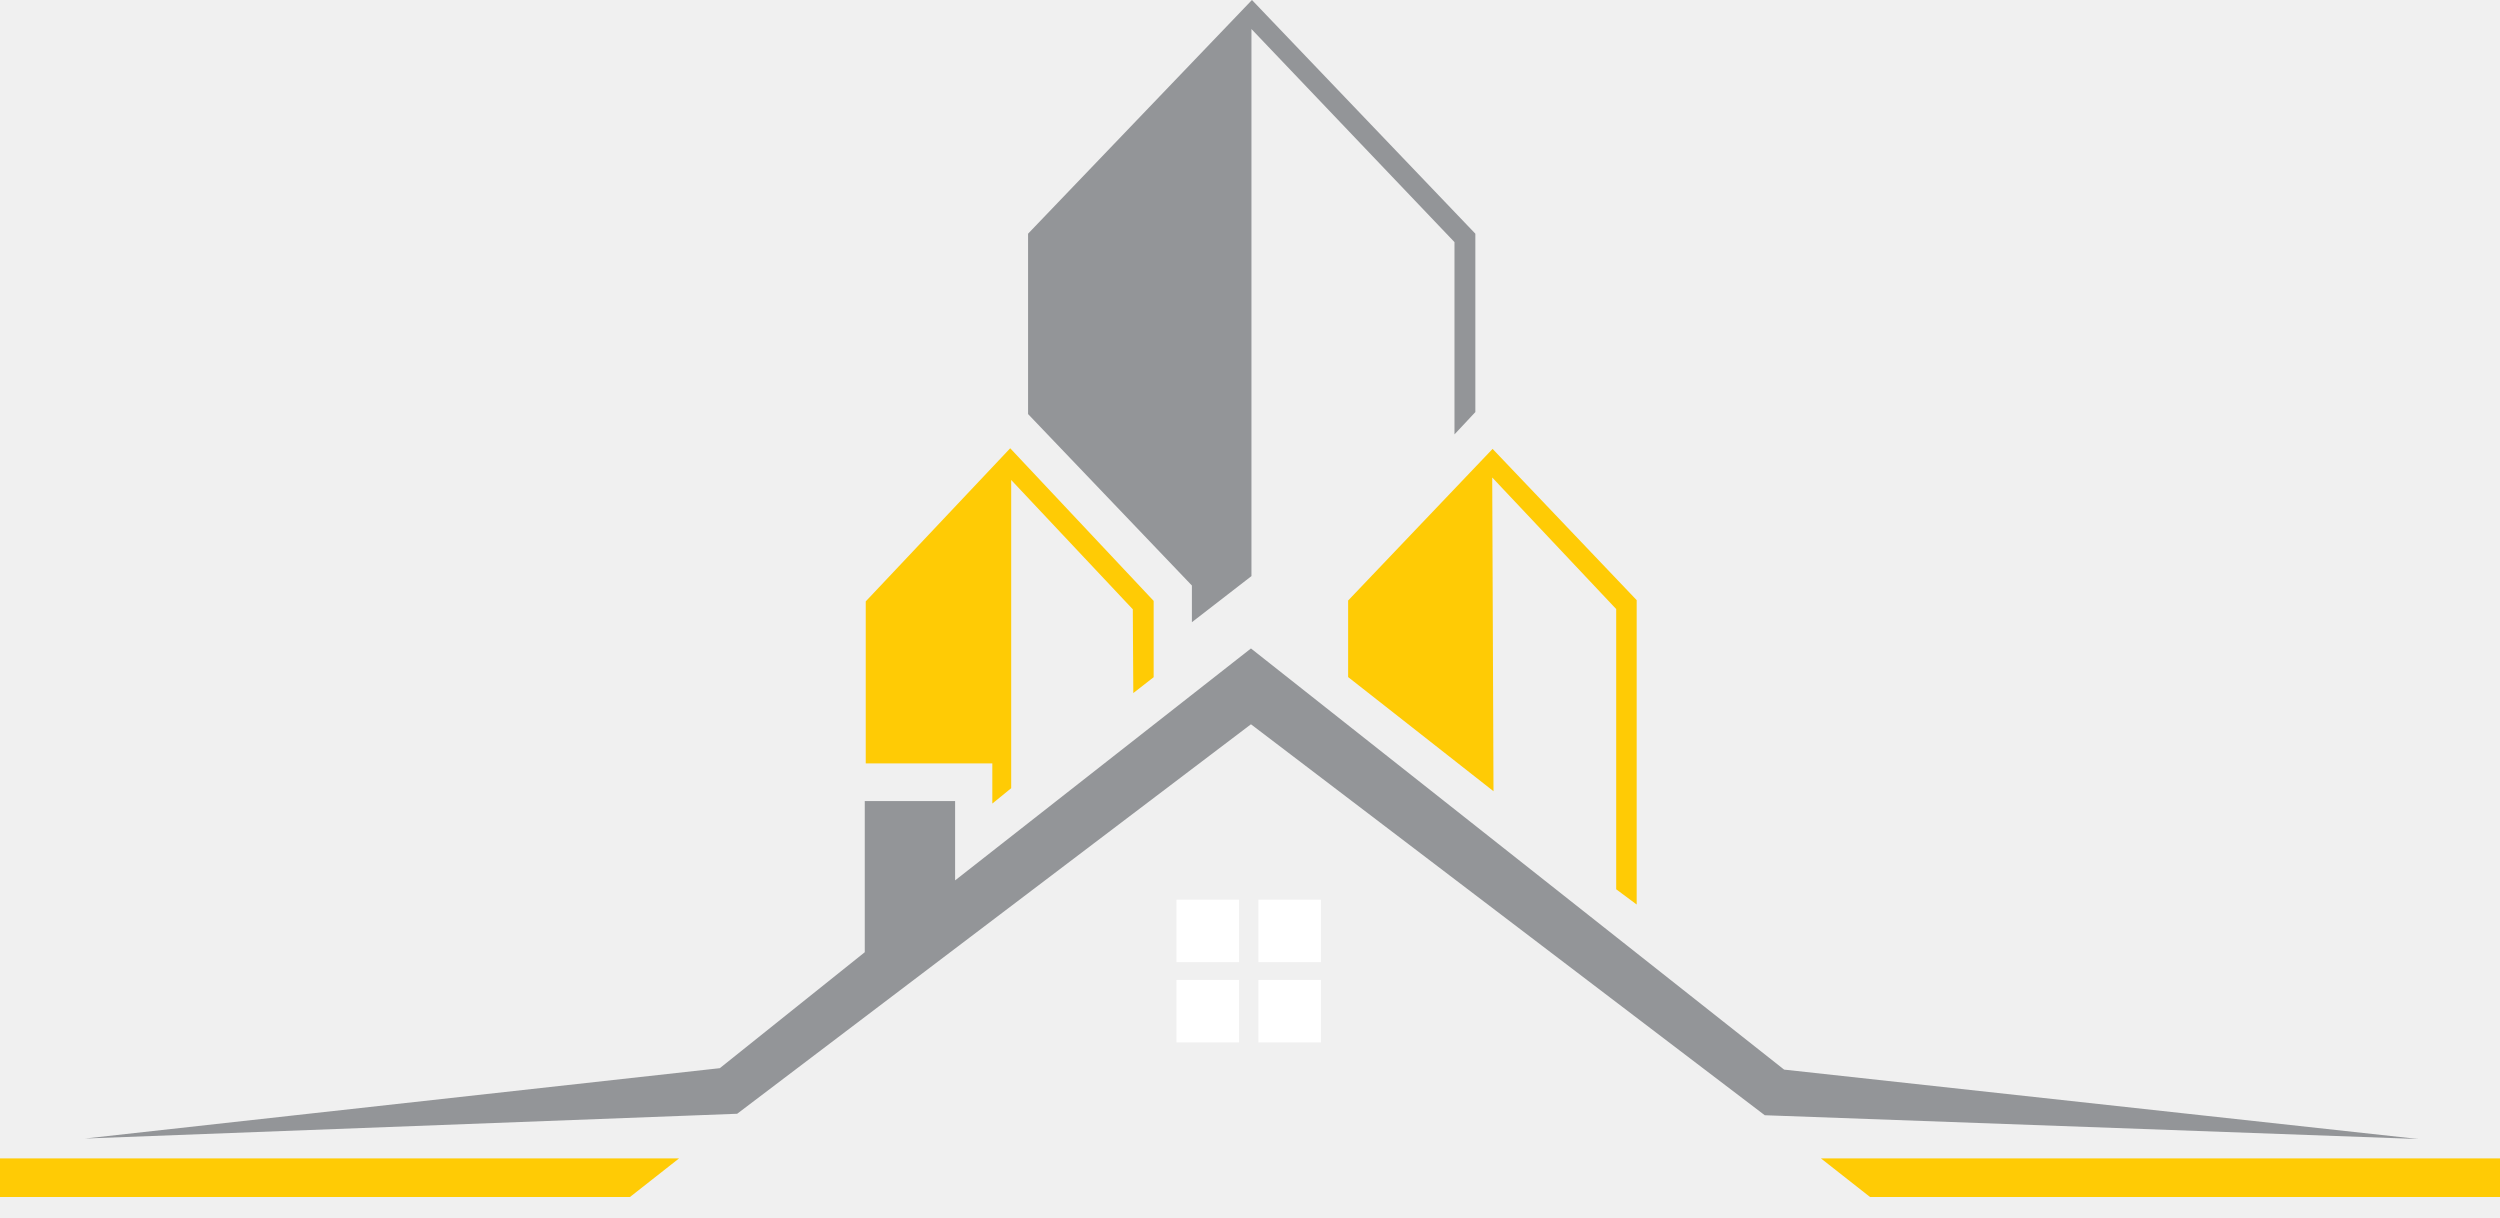
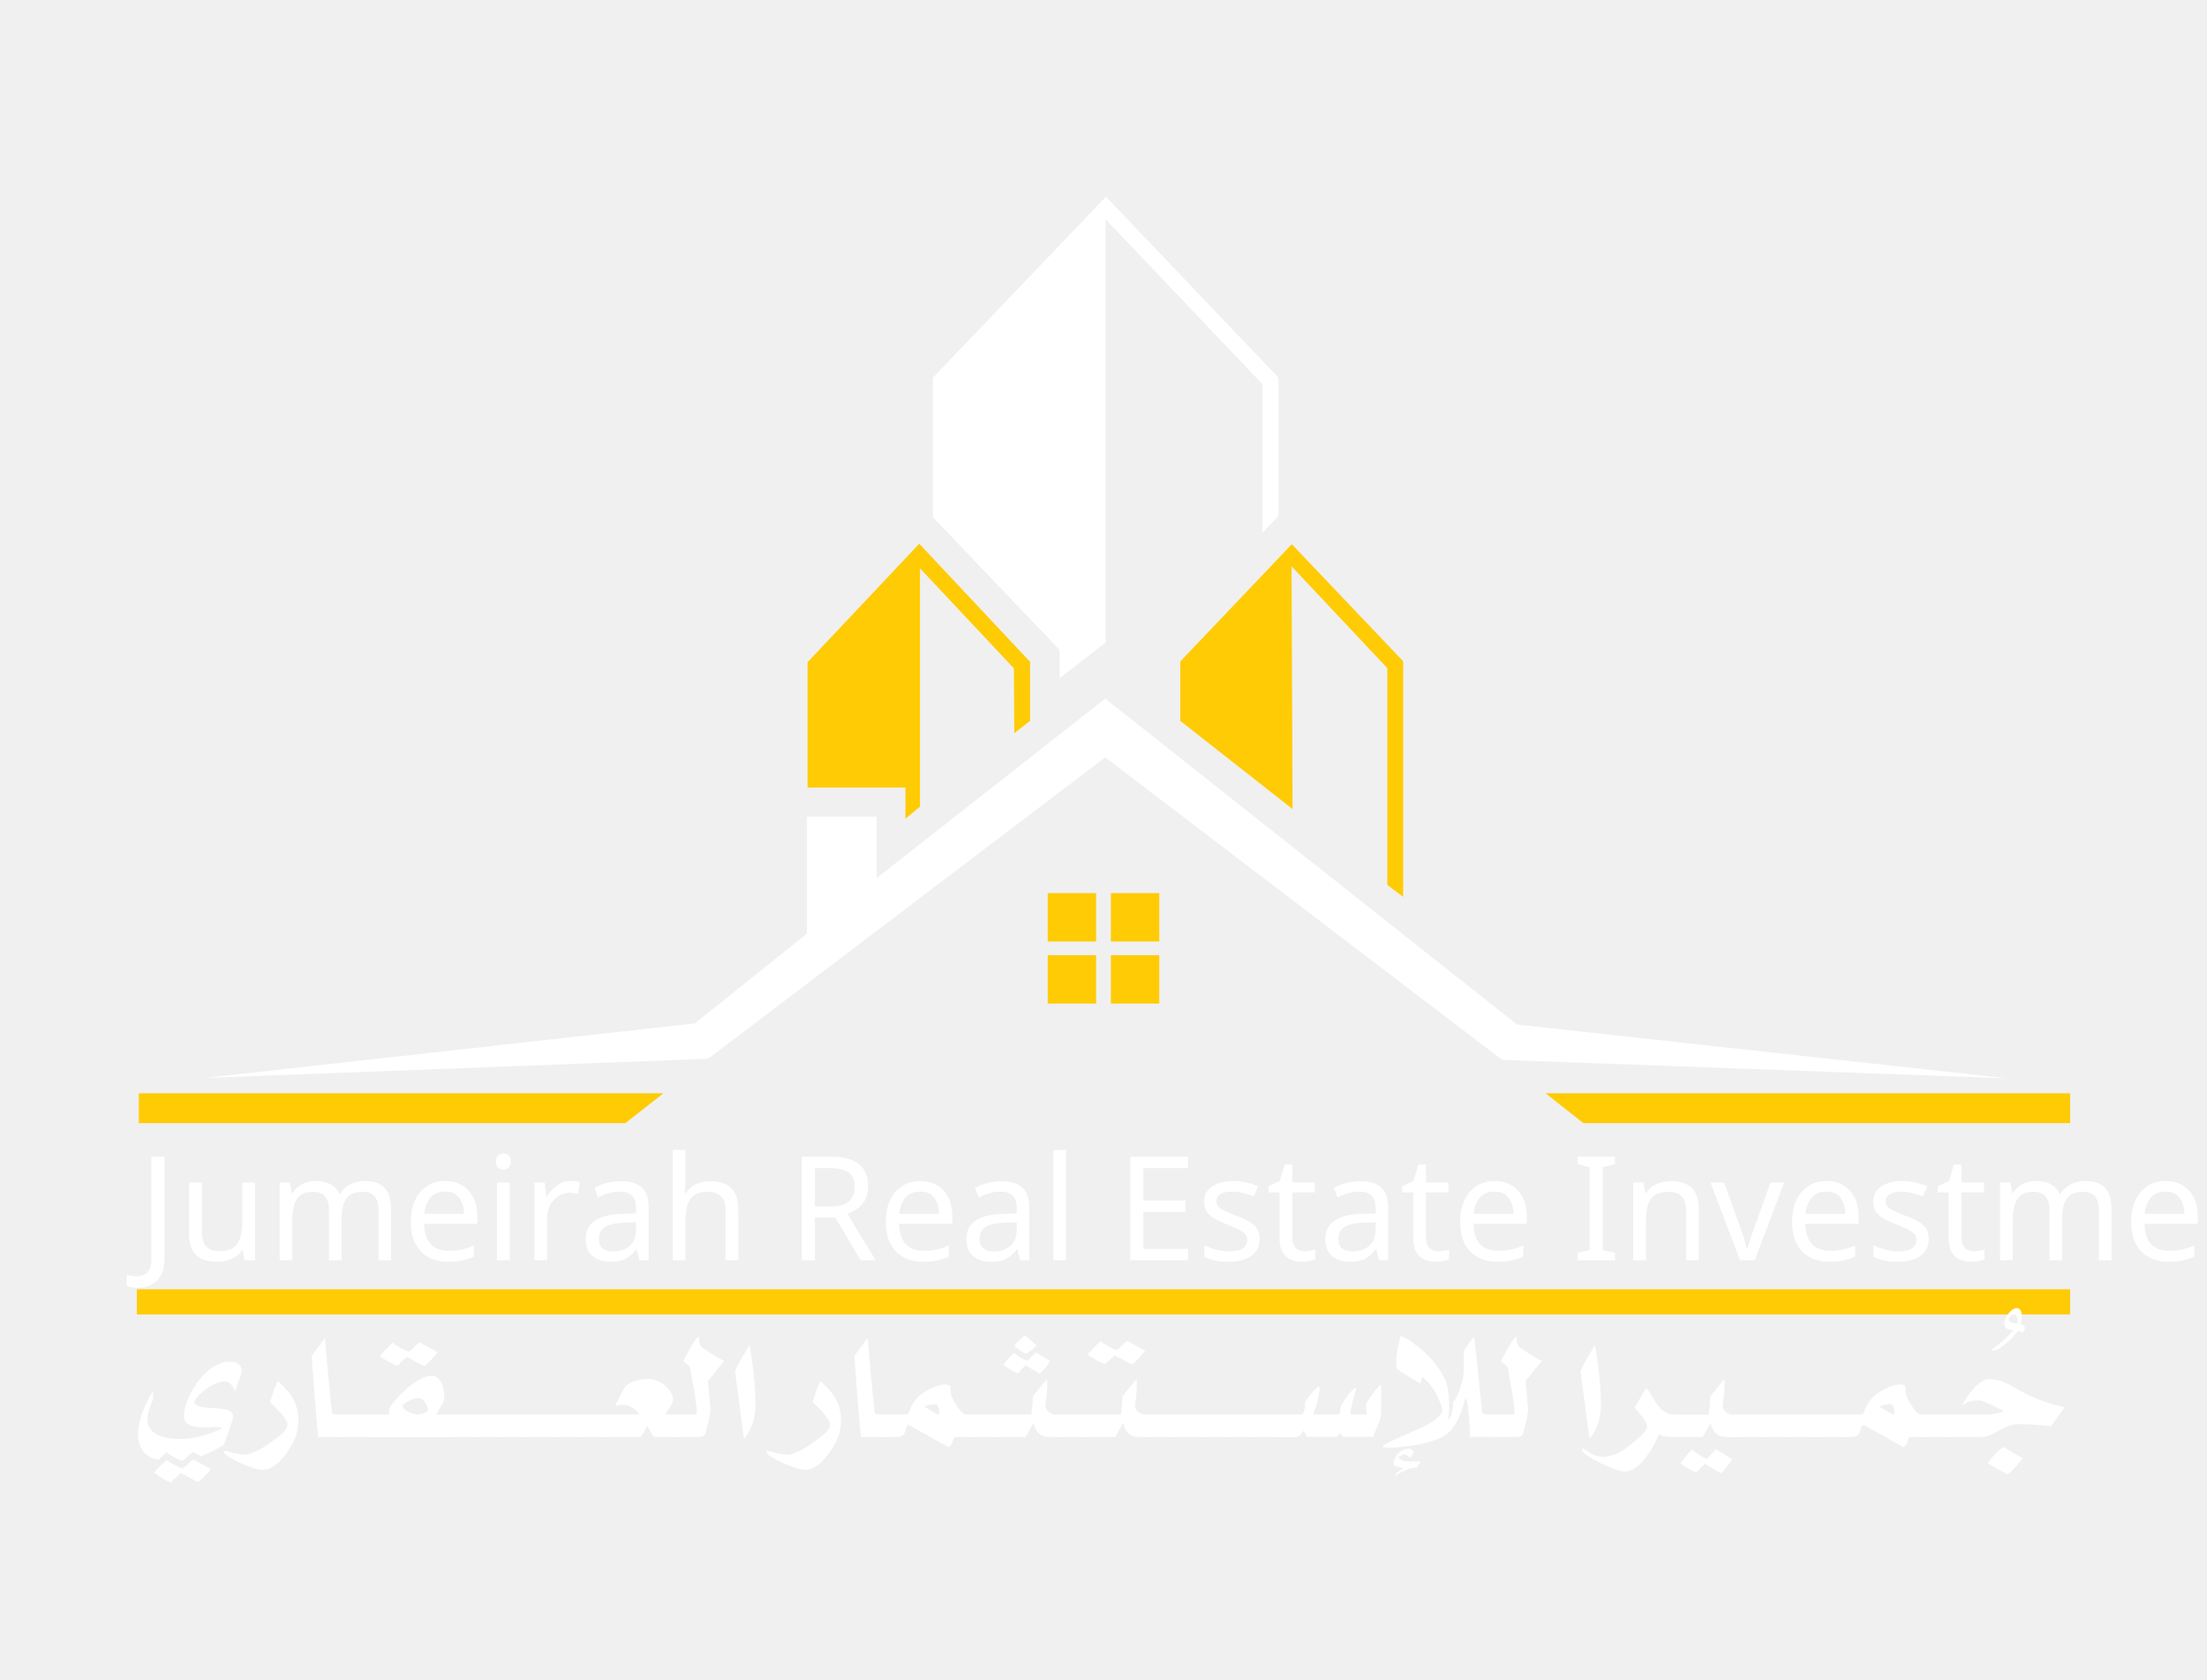
- <svg xmlns="http://www.w3.org/2000/svg" width="115" height="56" viewBox="0 0 115 56" fill="none">
-   <path d="M56.996 41.386H54.119V44.258H56.996V41.386Z" fill="white" />
-   <path d="M60.764 41.386H57.887V44.258H60.764V41.386Z" fill="white" />
-   <path d="M56.996 45.078H54.119V47.951H56.996V45.078Z" fill="white" />
-   <path d="M60.764 45.078H57.887V47.951H60.764V45.078Z" fill="white" />
-   <path d="M28.978 55.062H0V53.285H31.238L28.978 55.062Z" fill="#FFCB05" />
-   <path d="M86.022 55.062H115V53.285H83.761L86.022 55.062Z" fill="#FFCB05" />
-   <path d="M57.544 29.829L43.935 40.497V36.85H39.779V43.802L33.111 49.136L3.905 52.373L33.91 51.233L57.544 33.317L81.179 51.301L111.252 52.395L82.069 49.202" fill="#939598" />
-   <path d="M52.132 31.881L53.068 31.151V27.641L46.469 20.62L39.824 27.664V35.117H45.647V36.964L46.515 36.257V22.079L52.109 28.028L52.132 31.881Z" fill="#FFCB05" />
-   <path d="M54.827 28.621V26.934L47.291 19.047V10.75L57.59 0L67.866 10.75V18.956L66.906 19.982V11.137L57.567 1.336V26.501L54.827 28.621Z" fill="#939598" />
-   <path d="M68.642 21.965L74.345 28.017V40.907L75.287 41.608V27.607L68.659 20.649L62.014 27.624V31.145L68.701 36.396" fill="#FFCB05" />
+ <svg xmlns="http://www.w3.org/2000/svg" id="Layer_1" version="1.1" viewBox="0 0 178.84 136.07">
+   <defs>
+     <style>
+       .st0 {
+         font-family: Impact, Impact;
+         font-size: 11.75px;
+       }
+ 
+       .st0, .st1 {
+         fill: #fff;
+       }
+ 
+       .st2 {
+         fill: #ffcb05;
+       }
+     </style>
+   </defs>
+   <rect class="st2" x="84.9" y="72.37" width="3.92" height="3.92" />
+   <rect class="st2" x="90.02" y="72.37" width="3.92" height="3.92" />
+   <rect class="st2" x="84.9" y="77.4" width="3.92" height="3.92" />
+   <rect class="st2" x="90.02" y="77.4" width="3.92" height="3.92" />
+   <polygon class="st2" points="50.68 91.01 11.25 91.01 11.25 88.59 53.76 88.59 50.68 91.01" />
+   <polygon class="st2" points="128.31 91.01 167.75 91.01 167.75 88.59 125.24 88.59 128.31 91.01" />
+   <polyline class="st1" points="89.56 56.61 71.04 71.15 71.04 66.18 65.38 66.18 65.38 75.66 56.31 82.93 16.56 87.35 57.39 85.79 89.56 61.37 121.72 85.88 162.65 87.38 122.93 83.02" />
+   <polygon class="st2" points="82.19 59.41 83.47 58.41 83.47 53.63 74.49 44.06 65.44 53.66 65.44 63.82 73.37 63.82 73.37 66.34 74.55 65.37 74.55 46.05 82.16 54.16 82.19 59.41" />
+   <polygon class="st1" points="85.86 54.96 85.86 52.66 75.6 41.91 75.6 30.6 89.62 15.94 103.6 30.6 103.6 41.79 102.3 43.19 102.3 31.13 89.59 17.77 89.59 52.07 85.86 54.96" />
+   <polyline class="st2" points="104.66 45.89 112.42 54.14 112.42 71.71 113.7 72.67 113.7 53.58 104.68 44.1 95.64 53.6 95.64 58.41 104.74 65.56" />
+   <rect class="st2" x="11.09" y="104.47" width="156.66" height="2.04" />
+   <text class="st0" transform="translate(11.19 102.12)">
+     <tspan x="0" y="0">Jumeirah Real Estate Investment</tspan>
+   </text>
+   <g>
+     <path class="st1" d="M19.45,111.61s-.6,1.54-.39,1.22c0,0-.21-.88-.84-.88-1,0-2.2,1.06-2.47,1.58,0,1.03,3.44.05,3.11,1.41-.16.68-.72,2.1-.72,2.1-.19.19-.97.62-1.87.96l-.64-.34c-.21.13-.75.71-.88.71-.17,0-1.05-.48-1.27-.71-.23.31-.05.05-.6.6-.85.01-1.7-.78-1.7-2.02,0-1.67,1.21-3.51,1.21-3.51l.03.64s-.47.92-.47,1.65c-.01,1.14,1.19,1.58,2.6,1.58,1.64,0,2.87-.62,3.42-.83,0-.48-3.07.54-3.07-1.07,0-1.23,1.58-4.36,3.74-4.36,1.37,0,.81,1.27.81,1.27h-.01ZM16.03,120.07c-.07,0-1.38-.72-1.38-.71-.05.07-.79.7-.79.76-.41-.09-1.24-.66-1.37-.82,1.04-1.11.73-.68,1.03-1,.2.19,1.08.68,1.27.67.13,0,.67-.59.87-.71l1.43.78c-.33.42-.92,1.03-1.05,1.03Z" />
+     <path class="st1" d="M21.32,119.11c-.87,0-3.18-1.11-3.18-1.43,0-.35.63.19,1.79.19.27,0,1.24-.4,1.99-.98.61-.47,1.37-.92,1.37-1.47s-1.41-1.78-1.41-1.81c0,0,.45-1.49.65-1.7.55.58,2.12,1.71,1.51,4.24-.2.86-1.5,2.96-2.72,2.96Z" />
+     <path class="st1" d="M25.8,116.44c-.08-.09-.55-6.55-.55-6.55.27-.4.96-1.3,1.08-1.46,0,0,.52,6.05.59,6.11.04.04.32.08.73.08h.33v1.82h-2.19Z" />
+     <path class="st1" d="M27.76,116.44v-1.82h2.4v1.82h-2.4Z" />
+     <path class="st1" d="M29.9,116.44v-1.82h1.62c.04-.25-.04-.47.21-.8.36-.46,1.98-2.36,3.31-2.34.85,0,1.15,1.71.83,2.25,0,0-.39.63-.53.9h1.2v1.82h-6.63ZM34.4,110.7c-.08,0-1.39-.74-1.43-.75-.05.05-.72.63-.73.72-.47-.12-1.32-.66-1.47-.78,1.08-1.21.76-.75,1.05-1.1.2.2,1.09.72,1.3.72.15,0,.67-.62.88-.74l1.46.8c-.35.43-.95,1.11-1.05,1.11ZM33.85,113.28c-.24,0-1.23.39-1.21.66-.03.29.71.67,1.15.67.64.01.87-.27.87-.31.01-.28-.2-1-.8-1.02Z" />
+     <path class="st1" d="M36.16,116.44v-1.82h2.4v1.82h-2.4Z" />
+     <path class="st1" d="M38.29,116.44v-1.82h2.4v1.82h-2.4Z" />
+     <path class="st1" d="M40.43,116.44v-1.82h2.4v1.82h-2.4Z" />
+     <path class="st1" d="M42.56,116.44v-1.82h2.4v1.82h-2.4Z" />
+     <path class="st1" d="M44.7,116.44v-1.82h2.4v1.82h-2.4Z" />
+     <path class="st1" d="M46.83,116.44v-1.82h2.4v1.82h-2.4Z" />
+     <path class="st1" d="M52.97,116.44c-.15-.23-.31-.56-.51-.9-.16.27-.32.6-.56.9h-2.94v-1.82h2.83c-.15-.27-.64-.79-1.32-.79-.25,0-.43.04-.61.08,0-.07.53-1.11.83-1.59.03-.07.8-.58,1.74-.58,1.44,0,2.11,1.22,2.11,1.65,0,.48-.53.91-.59,1.23h1.08v1.82h-2.06Z" />
+     <path class="st1" d="M57.37,111.86c0,.29.2,2.28.2,2.28,0,.6-.37,1.83-.41,2.03-.04.24-.44.29-.61.27h-1.88v-1.82h1.75c.23-.08-.47-3.51-.52-3.88,0,0-.49-.36-.53-.46.15-.28.99-1.94,1.23-1.95.07,0-.01.64.31.87.65.46,1.64,1.06,1.78,1.06,0,0-1.13,1.39-1.29,1.61Z" />
+     <path class="st1" d="M60.29,116.59l-.72-5.42c0-.28,1.05-2.01,1.17-2.17,0,0,.47,2.53.48,4.74.01,1.67-.64,2.49-.93,2.85Z" />
+     <path class="st1" d="M65.29,119.11c-.87,0-3.18-1.11-3.18-1.43,0-.35.63.19,1.79.19.27,0,1.24-.4,1.99-.98.61-.47,1.37-.92,1.37-1.47s-1.41-1.78-1.41-1.81c0,0,.45-1.49.65-1.7.55.58,2.12,1.71,1.51,4.24-.2.86-1.5,2.96-2.72,2.96Z" />
+     <path class="st1" d="M69.78,116.44c-.08-.09-.55-6.55-.55-6.55.27-.4.96-1.3,1.08-1.46,0,0,.52,6.05.59,6.11.04.04.32.08.73.08h.33v1.82h-2.19Z" />
+     <path class="st1" d="M77.44,116.44c-.29,0-.17.7-.59.82l-3.23-1.81c-.4.21-.01.99-1,.99h-.88v-1.82s1.2-.01,1.66,0c.36,0,.17-.36.73-1.12.51-.71,1.82-1.31,2.4-1.31.77,0,.37.37.57.92.15.43.8,1.51,1.16,1.51h.37v1.82h-1.2ZM75.78,113.79c-.39,0-.71.07-.85.2,0,0,.28.19.45.28.23.13.65.39.73.34.03-.17-.01-.82-.33-.82Z" />
+     <path class="st1" d="M78.41,116.44v-1.82h2.4v1.82h-2.4Z" />
+     <path class="st1" d="M84.98,116.44c-.99,0-1.17-.92-1.23-1.14-.13.23-.51.92-.64,1.14h-2.56v-1.82h3c.12-.25.15-1.46.15-1.46.03-.05,1.05-1.33,1.15-1.41,0,0,.07.75-.13,2.05-.08.48.41.82.83.82h.44v1.82h-1ZM84.26,111.3c-.07,0-1.13-.66-1.19-.68-.01.07-.56.59-.57.67-.37-.12-1.07-.56-1.19-.71.87-1.08.61-.68.85-.96.15.16.89.63,1.07.63.09,0,.55-.56.71-.67l1.16.72c-.27.42-.76,1-.84,1ZM83.12,109.69c-.09,0-.92-.56-.92-.63,0-.12.77-.83.85-.83.05,0,.92.74.92.8,0,.12-.72.66-.85.66Z" />
+     <path class="st1" d="M85.67,116.44v-1.82h2.4v1.82h-2.4Z" />
+     <path class="st1" d="M92.24,116.44c-.99,0-1.17-.92-1.23-1.14-.13.23-.51.92-.64,1.14h-2.56v-1.82h3c.12-.25.15-1.46.15-1.46.03-.05,1.05-1.33,1.15-1.41,0,0,.07.75-.13,2.05-.08.48.41.82.83.82h.44v1.82h-1ZM91.76,110.56c-.08,0-1.4-.72-1.44-.75-.04.07-.72.64-.75.72-.44-.11-1.31-.64-1.44-.78,1.08-1.19.76-.75,1.05-1.08.2.2,1.09.72,1.29.72.13,0,.67-.63.87-.74l1.46.79c-.33.44-.95,1.11-1.04,1.11Z" />
+     <path class="st1" d="M92.92,116.44v-1.82h2.4v1.82h-2.4Z" />
+     <path class="st1" d="M95.06,116.44v-1.82h2.4v1.82h-2.4Z" />
+     <path class="st1" d="M97.19,116.44v-1.82h2.4v1.82h-2.4Z" />
+     <path class="st1" d="M99.33,116.44v-1.82h2.4v1.82h-2.4Z" />
+     <path class="st1" d="M101.46,116.44v-1.82h2.4v1.82h-2.4Z" />
+     <path class="st1" d="M105.85,116.44c-.05-.24-.17-.51-.19-.52-.16.21-.35.48-.56.52-.25.04-1.51,0-1.51,0v-1.82h1.95c.27-.48.2-.8.2-.98,0,0,.55-.91,1.13-1.3.13-.13.04.64-.13,1.27-.15.51-.32,1-.32,1h.68v1.82h-1.25Z" />
+     <path class="st1" d="M108.56,114.62s.04-.62.17-.83c.12-.21.89-1.37,1.2-1.37,0,0-.6,1.97-.48,2.2h1.31s-.08-.63-.07-.8c0-.17.85-1.39,1.23-1.62v1.99c-.01.91-.17,1.08-.19,1.08,0,0-.45,1.1-.45,1.16h-2.48s-.15-.28-.21-.28c-.05,0-.08.09-.28.28h-1.34v-1.82h1.59Z" />
+     <path class="st1" d="M114.77,118.95c-.68-.07-1.58.56-1.79.7.17-.36.35-.4.73-.67-.17-.09-.79-.12-.79-.35.01-.44.44-1.25,1.25-1.25.09,0,.39.15.39.33,0,0-.21.31-.29.43-.16-.11-.29-.29-.48-.29-.08,0-.32.13-.49.25.37.46.88.27,1.82.35-.07.13-.19.29-.35.5Z" />
+     <path class="st1" d="M119.13,116.44s-.09-2.76-.37-3.2c-.25.8-.59,2.48-1.83,3.17-1.6.88-4.89.99-4.89.83,0-.27,1.71-.87,3.52-1.74,0,0,1.25-.64,1.28-1.12.15-.08-.15-.78-.35-1.22-.31-.7-.92-1.34-1.21-1.58-.12.21-.08.29-.19.52-.03,0-1.88-1.1-1.91-1.22-.17-.86.28-2.54.32-2.62.51.15.89.47,1.37.84,1.04.79,1.79,1.79,2.19,2.58.28.58.39,1.45.37,2.4,0,.33-.03.66-.08.88.21.11.4-.75.4-1.33.35-.39.61-1.16.77-1.82.21-.9,0-2.12.15-2.4.15-.28.69-1.07.79-1.07.03,0,.6,5.69.6,5.69.05.47-.09.58.69.58h.33v1.82h-1.98Z" />
+     <path class="st1" d="M123.63,111.86c0,.29.2,2.28.2,2.28,0,.6-.37,1.83-.41,2.03-.04.24-.44.29-.61.27h-1.88v-1.82h1.75c.23-.08-.47-3.51-.52-3.88,0,0-.49-.36-.53-.46.15-.28.99-1.94,1.23-1.95.07,0-.01.64.31.87.65.46,1.64,1.06,1.78,1.06,0,0-1.13,1.39-1.29,1.61Z" />
+     <path class="st1" d="M128.8,116.59l-.72-5.42c0-.28,1.05-2.01,1.17-2.17,0,0,.47,2.53.48,4.74.01,1.67-.64,2.49-.93,2.85Z" />
+     <path class="st1" d="M139.85,116.44c-.99,0-1.17-.92-1.23-1.14-.13.23-.51.92-.64,1.14-3.15,0,.4,0-2.75,0,0,0-.6-.03-.8-.24-.2.59-1.42,3.04-2.74,3.04-.87,0-3.48-1.33-3.48-1.74,0-.47.55.54,1.71.54.47,0,1.21-.15,2.08-.88.51-.43,1.47-1.08,1.47-1.59,0-.43-.99-1.46-1-1.51.09-.13.73-1.34.95-1.57.55.56.93,2.14,2.27,2.14h2.74c.12-.25.15-1.46.15-1.46.03-.05,1.05-1.33,1.15-1.41,0,0,.07.75-.13,2.05-.08.48.41.82.83.82h.44v1.82h-1ZM139.45,119.37c-.08,0-1.25-.74-1.3-.76-.04.07-.64.63-.67.72-.4-.13-1.19-.63-1.31-.78.96-1.19.68-.75.93-1.1.19.21,1,.74,1.19.74.11,0,.6-.64.77-.76l1.31.82c-.29.44-.84,1.12-.93,1.12Z" />
+     <path class="st1" d="M140.58,116.44v-1.82h2.4v1.82h-2.4Z" />
+     <path class="st1" d="M142.72,116.44v-1.82h2.4v1.82h-2.4Z" />
+     <path class="st1" d="M144.85,116.44v-1.82h2.4v1.82h-2.4Z" />
+     <path class="st1" d="M146.99,116.44v-1.82h2.4v1.82h-2.4Z" />
+     <path class="st1" d="M154.82,116.44c-.29,0-.17.7-.59.82l-3.23-1.81c-.4.21-.01.99-1,.99h-.88v-1.82s1.2-.01,1.66,0c.36,0,.17-.36.73-1.12.51-.71,1.82-1.31,2.4-1.31.77,0,.37.37.57.92.15.43.8,1.51,1.16,1.51h.37v1.82h-1.2ZM153.17,113.79c-.39,0-.71.07-.85.2,0,0,.28.19.45.28.23.13.65.39.73.34.03-.17-.01-.82-.33-.82Z" />
+     <path class="st1" d="M155.8,116.44v-1.82h2.4v1.82h-2.4Z" />
+     <path class="st1" d="M163.9,108c-.07-.05-.24-.16-.39-.17-.4.63-1.15,1.22-1.66,1.53-.13.04-.41.09-.44.09-.05.01-.07,0-.07-.03,0-.01.01-.03.07-.05.16-.11,1.29-1.02,1.74-1.59-.55-.03-.73-.19-.73-.54,0-.48.51-1.16.93-1.24.27-.04.49.15.48.71,0,.12-.03.36-.11.6.31.07.36.12.36.28h.01c0,.11-.09.28-.2.42ZM163.16,106.51c-.23.04-.4.27-.4.4,0,.17.16.31.73.34.01-.04.01-.15.01-.21h0c0-.4-.19-.55-.35-.52Z" />
+     <path class="st1" d="M166.21,115.56c-.07,0-1.6-.17-2.72-.16-1.04.01-1.96,1.04-2.94,1.04h-2.62v-1.82h2.98c.85,0,1.34-.21,1.44-.28-.07-.05-1.58-.87-1.99-.87-1.05,0-1.19.42-1.37.42-.03,0,1.12-2.13,2.19-2.13,1.38,0,2.07.82,3.48,1.42,1.11.48,2.23.8,2.66.83-.32.43-.92,1.29-1.11,1.55ZM162.68,119.47s-1.59-.8-1.59-.96c0-.09,1.09-1.25,1.25-1.25.08,0,1.4.87,1.56.87.11,0-1.09,1.34-1.23,1.34Z" />
+   </g>
</svg>
